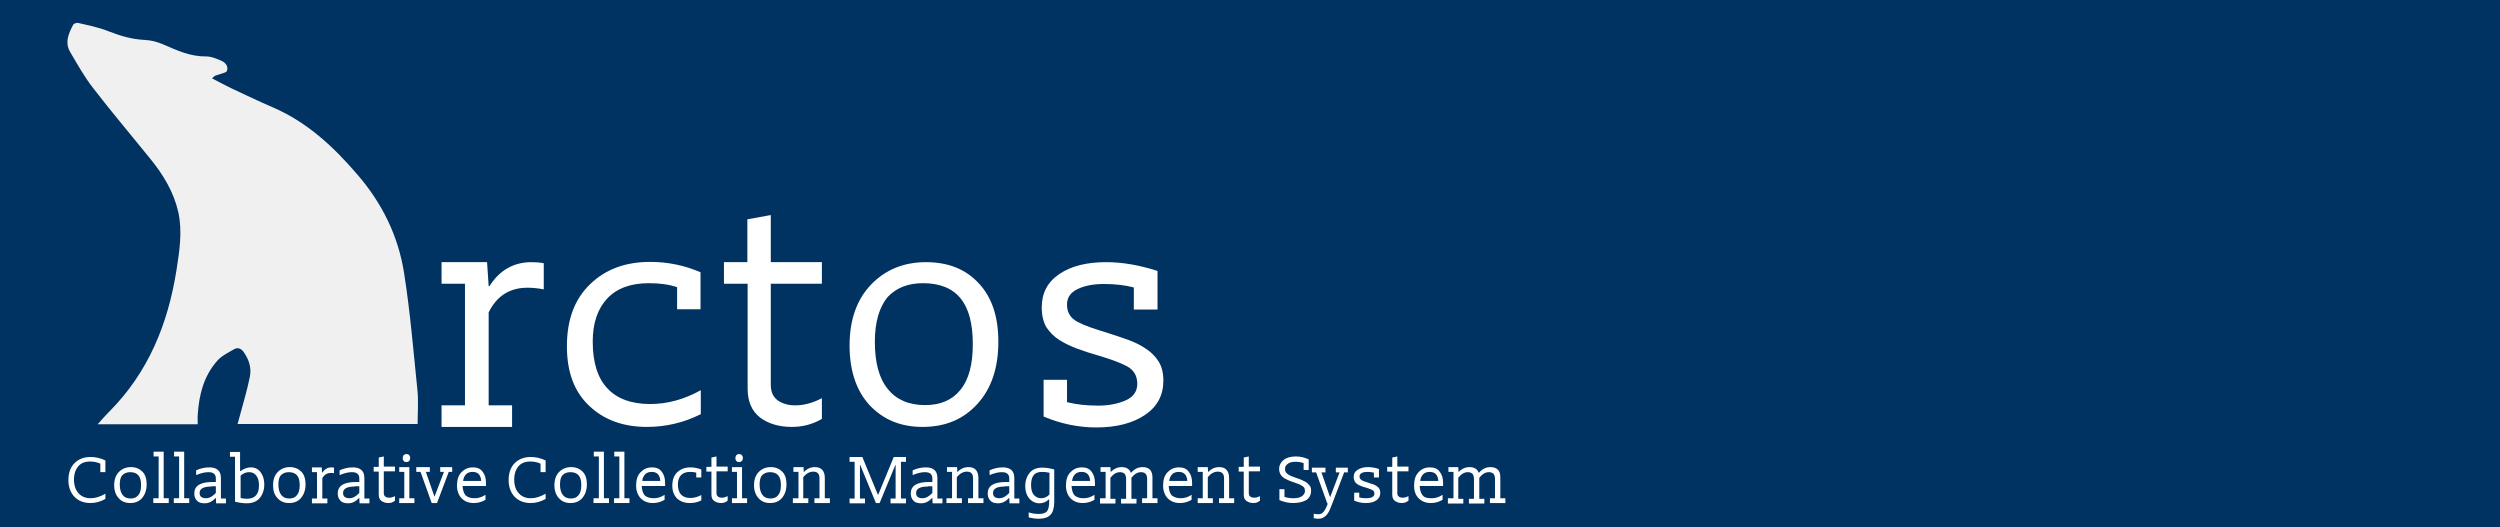
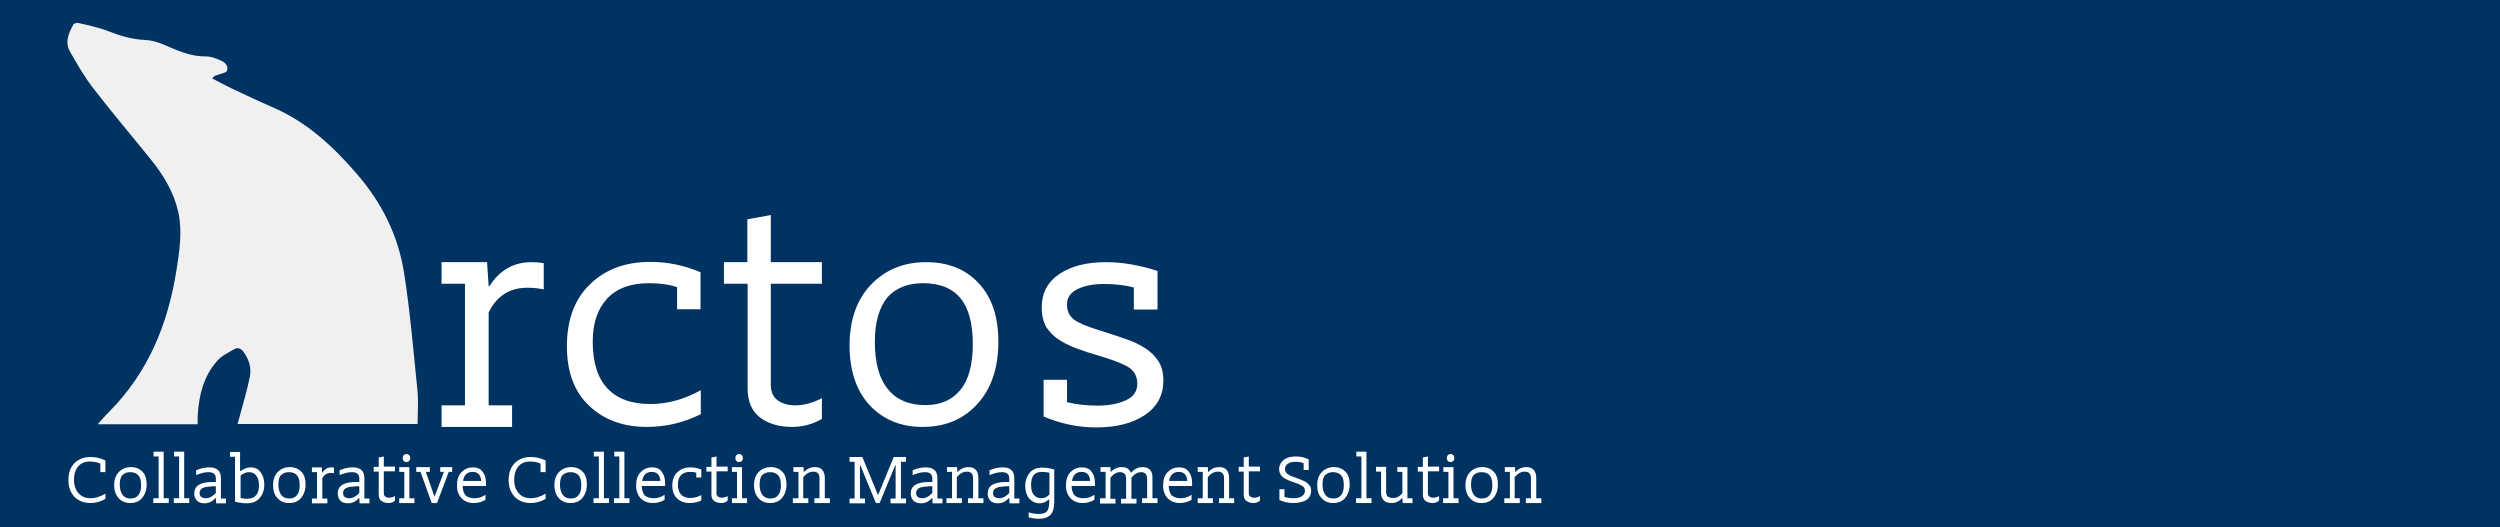
<svg xmlns="http://www.w3.org/2000/svg" version="1.1" x="0px" y="0px" viewBox="0 0 939.3 197.7" enable-background="new 0 0 939.3 197.7" xml:space="preserve">
  <g id="Arctos_Bear">
    <g>
      <g id="XMLID_1_">
        <g>
          <path fill="#003262" d="M952.5-8.5c0,71,0,142,0,213c-320,0-640,0-960,0c0-71,0-142,0-213C312.5-8.5,632.5-8.5,952.5-8.5z       M157.4,159.8c0-4.7,0.4-9.2-0.1-13.6c-1.5-14.6-2.7-29.3-5-43.8c-2.2-14-8.4-26.4-17.7-37.2c-9-10.3-18.8-19.6-31.6-25.2      c-5.4-2.4-10.8-4.9-16.1-7.4c-2.2-1-4.3-2.2-6.4-3.3c0.6-0.6,1.1-0.5,1.5-0.7c1.3-0.5,3.4-0.8,3.7-1.7c0.8-2-0.5-3.8-2.5-4.6      c-1.8-0.8-3.8-1.6-5.7-1.6c-5.7,0.1-10.7-2.2-15.8-4.4c-2.3-1-4.9-1.7-7.3-1.8c-4.7-0.2-9.1-1.4-13.4-3.2      c-3.7-1.5-7.8-2.2-11.7-3.2c-0.7-0.2-1.9,0.3-2.2,0.9c-1.8,3.4-3.4,7.1-1.1,10.9c2.8,4.6,5.4,9.3,8.6,13.5      c7,9,14.4,17.8,21.5,26.7c4.7,5.9,8.7,12.3,10.4,19.8c1.6,7.3,0.5,14.5-0.7,21.7c-3.2,20.1-10.5,38.1-25.1,52.8      c-1.8,1.8-3.4,3.7-5.1,5.6c13.2,0,26.2,0,39.2,0c0-1.7-0.1-3,0-4.2c0.4-7.3,2.2-14.1,7.1-19.7c1.6-1.8,4-3,6.2-4.3      c1.3-0.8,2.4-0.2,3.2,1.1c1.7,2.6,2.7,5.6,2.1,8.6c-1.1,5-2.5,9.9-3.8,14.8c-0.3,1.1-0.6,2.2-1,3.6      C111.7,159.8,134.5,159.8,157.4,159.8z" />
        </g>
        <g>
          <path fill="none" stroke="#000000" stroke-miterlimit="10" d="M-7.5,204.5c0-71,0-142,0-213c320,0,640,0,960,0c0,71,0,142,0,213      C632.5,204.5,312.5,204.5-7.5,204.5z" />
          <path fill="none" stroke="#003262" stroke-miterlimit="10" d="M157.4,159.8c-22.9,0-45.7,0-68.8,0c0.4-1.4,0.7-2.5,1-3.6      c1.3-4.9,2.8-9.8,3.8-14.8c0.6-3.1-0.3-6-2.1-8.6c-0.8-1.3-1.9-1.9-3.2-1.1c-2.2,1.3-4.6,2.4-6.2,4.3      c-4.9,5.6-6.6,12.4-7.1,19.7c-0.1,1.3,0,2.6,0,4.2c-13,0-26,0-39.2,0c1.7-1.9,3.3-3.8,5.1-5.6c14.6-14.7,21.9-32.7,25.1-52.8      c1.1-7.2,2.3-14.4,0.7-21.7c-1.7-7.5-5.6-13.9-10.4-19.8C49,51.2,41.6,42.5,34.6,33.4c-3.3-4.2-5.9-8.9-8.6-13.5      c-2.3-3.8-0.8-7.4,1.1-10.9c0.3-0.6,1.6-1,2.2-0.9c3.9,0.9,8,1.7,11.7,3.2c4.4,1.7,8.7,3,13.4,3.2c2.5,0.1,5,0.8,7.3,1.8      c5.1,2.2,10,4.5,15.8,4.4c1.9,0,3.9,0.8,5.7,1.6c2,0.8,3.3,2.6,2.5,4.6c-0.4,0.9-2.4,1.2-3.7,1.7c-0.4,0.2-0.9,0.1-1.5,0.7      c2.1,1.1,4.3,2.3,6.4,3.3c5.3,2.5,10.7,5.1,16.1,7.4c12.8,5.6,22.7,14.8,31.6,25.2c9.3,10.7,15.5,23.2,17.7,37.2      c2.3,14.5,3.5,29.2,5,43.8C157.8,150.6,157.4,155.1,157.4,159.8z" />
        </g>
      </g>
    </g>
  </g>
  <g id="rctos">
    <g>
      <path fill="#FFFFFF" d="M204.2,108.7c-2.1-0.4-4.1-0.6-6-0.6c-6.7,0-11.6,3.1-14.6,9.3v34.9h8.8v8.1h-26.5v-8.1h8.8v-45.7h-8.8    v-8.1h17.1l0.6,9h0.3c3.8-6,9.1-9,15.8-9c1.5,0,3,0.1,4.6,0.4V108.7z" />
      <path fill="#FFFFFF" d="M263.1,155.7c-6.2,3.1-12.9,4.7-20.1,4.7c-8.9,0-16.2-2.7-21.7-8c-5.6-5.3-8.3-12.7-8.3-22.3    c0-10,2.9-17.8,8.8-23.4c5.8-5.6,13.3-8.3,22.5-8.3c6.6,0,12.9,1.3,18.9,3.9v13.9h-8.8v-8.3c-2.9-1-6.4-1.5-10.6-1.5    c-6.8,0-12,1.9-15.6,5.7c-3.6,3.8-5.5,9.2-5.5,16.2c0,7.8,1.8,13.7,5.5,17.6c3.6,3.9,9,5.9,16.1,5.9c6.4,0,12.7-1.7,19-5.2V155.7z    " />
      <path fill="#FFFFFF" d="M297.5,160.4c-4.8,0-8.8-1.2-11.9-3.5c-3.1-2.4-4.7-6-4.7-10.9v-39.4H272v-8.1h8.8V82.4l8.8-1.6v17.7h19.2    v8.1h-19.2v37.9c0,2.8,0.9,4.7,2.7,6c1.8,1.2,3.9,1.8,6.5,1.8c3.2,0,6.6-0.9,10-2.7v7.8C305.2,159.5,301.4,160.4,297.5,160.4z" />
      <path fill="#FFFFFF" d="M319.2,129.8c0-9.6,2.7-17.3,8.1-22.9c5.4-5.6,12.3-8.4,20.6-8.4c8.3,0,14.9,2.6,19.8,7.9    c5,5.3,7.4,12.6,7.4,22c0,9.8-2.6,17.6-7.9,23.4c-5.3,5.8-12.1,8.6-20.6,8.6c-8.3,0-14.9-2.8-20-8.3    C321.7,146.7,319.2,139.2,319.2,129.8z M328.7,128.4c0,7.9,1.6,13.8,4.9,17.8c3.2,4,7.9,6,14,6c5.8,0,10.2-1.9,13.3-5.8    c3.1-3.8,4.6-9.5,4.6-17.1c0-7.7-1.5-13.4-4.6-17.2c-3.1-3.8-7.8-5.7-14.1-5.7c-5.6,0-10,1.7-13.3,5.2    C330.4,115.4,328.7,120.9,328.7,128.4z" />
      <path fill="#FFFFFF" d="M391.4,115.5c0-5.4,2.2-9.6,6.7-12.6c4.5-3,10.3-4.4,17.5-4.4c6.1,0,12.5,1.1,19.3,3.3v14.5H426V108    c-3.4-0.9-7.2-1.3-11.2-1.3c-3.9,0-7.2,0.6-9.9,1.9s-4,3.2-4,5.8c0,1.6,0.3,2.8,1,3.9c0.6,1,1.6,1.9,2.9,2.6    c1.3,0.7,2.9,1.4,4.9,2.1c2,0.7,4.2,1.4,6.8,2.2c2.5,0.8,4.9,1.6,7.4,2.5c2.5,0.9,4.7,2,6.6,3.3c2,1.3,3.6,2.9,4.8,4.8    c1.2,1.9,1.8,4.3,1.8,7.2c0,5.5-2.3,9.8-6.9,12.9c-4.6,3.1-10.7,4.7-18.3,4.7c-6.8,0-13.4-1.4-19.8-4.1v-13.8h8.8v8.4    c3.6,0.9,7.5,1.3,11.6,1.3c4.1,0,7.6-0.7,10.5-2c2.9-1.3,4.3-3.4,4.3-6.2c0-3-1.3-5.2-3.9-6.6c-2.6-1.4-6.3-2.7-11-4.1    c-2.5-0.7-4.9-1.5-7.4-2.4c-2.5-0.9-4.8-2-6.9-3.3c-2.1-1.3-3.7-3-5-4.9C392,120.9,391.4,118.5,391.4,115.5z" />
    </g>
  </g>
  <g id="CCMS">
    <g>
      <path fill="#FFFFFF" d="M39.7,187.4c-1.9,1.1-3.8,1.6-5.7,1.6c-2.5,0-4.5-0.8-6-2.3c-1.5-1.6-2.3-3.7-2.3-6.3    c0-2.8,0.8-4.9,2.3-6.4c1.5-1.5,3.5-2.3,6-2.3c1.9,0,3.7,0.4,5.6,1.3v4.4h-1.9v-3.2c-1.1-0.5-2.4-0.8-3.8-0.8    c-2,0-3.5,0.6-4.5,1.8c-1,1.2-1.6,2.8-1.6,5c0,2.2,0.6,3.9,1.7,5.1c1.1,1.3,2.7,1.9,4.6,1.9c1.7,0,3.6-0.6,5.5-1.7V187.4z" />
      <path fill="#FFFFFF" d="M42.9,182.3c0-2.1,0.6-3.8,1.8-5c1.2-1.2,2.7-1.8,4.5-1.8c1.8,0,3.2,0.6,4.3,1.7c1.1,1.1,1.6,2.7,1.6,4.8    c0,2.1-0.6,3.8-1.7,5.1c-1.1,1.3-2.6,1.9-4.5,1.9c-1.8,0-3.2-0.6-4.3-1.8C43.5,186,42.9,184.4,42.9,182.3z M45,182.1    c0,1.7,0.4,3,1.1,3.9c0.7,0.9,1.7,1.3,3,1.3c1.3,0,2.2-0.4,2.9-1.3c0.7-0.8,1-2.1,1-3.7c0-1.7-0.3-2.9-1-3.7    c-0.7-0.8-1.7-1.2-3.1-1.2c-1.2,0-2.2,0.4-2.9,1.1S45,180.4,45,182.1z" />
      <path fill="#FFFFFF" d="M57.7,187.2h1.9v-15.7h-1.9v-1.8h3.8v17.5h1.9v1.8h-5.8V187.2z" />
      <path fill="#FFFFFF" d="M65.4,187.2h1.9v-15.7h-1.9v-1.8h3.8v17.5h1.9v1.8h-5.8V187.2z" />
      <path fill="#FFFFFF" d="M73.7,176.7c1.6-0.7,3.2-1.1,4.9-1.1c1.5,0,2.5,0.3,3.3,1s1.1,1.7,1.1,3.2v7.5h1.9v1.8h-3.7l-0.1-2H81    c-1.2,1.3-2.5,2-4.1,2c-1.3,0-2.3-0.3-2.9-1c-0.7-0.7-1-1.6-1-2.7c0-2.9,2.3-4.3,6.8-4.3h1.3v-1.3c0-0.8-0.2-1.4-0.7-1.8    c-0.4-0.4-1.1-0.6-2.1-0.6c-1.4,0-2.9,0.4-4.6,1.1V176.7z M79.4,182.8c-2.9,0-4.4,0.8-4.4,2.4c0,0.7,0.2,1.2,0.6,1.5    c0.4,0.3,1,0.5,1.7,0.5c1.4,0,2.6-0.7,3.8-2v-2.5H79.4z" />
      <path fill="#FFFFFF" d="M90.4,177L90.4,177c1.2-0.9,2.5-1.4,3.8-1.4c1.6,0,2.8,0.6,3.7,1.8s1.4,2.7,1.4,4.6c0,2.1-0.6,3.8-1.7,5.1    c-1.1,1.3-2.7,2-4.9,2c-1.3,0-2.8-0.2-4.4-0.6v-16.9h-1.9v-1.8h3.8V177z M90.4,187.1c0.8,0.2,1.5,0.3,2.3,0.3    c1.6,0,2.7-0.4,3.5-1.3s1.1-2.1,1.1-3.8c0-1.5-0.3-2.7-1-3.6c-0.7-0.9-1.6-1.3-2.7-1.3s-2.2,0.4-3.2,1.3V187.1z" />
      <path fill="#FFFFFF" d="M102.6,182.3c0-2.1,0.6-3.8,1.8-5c1.2-1.2,2.7-1.8,4.5-1.8c1.8,0,3.2,0.6,4.3,1.7c1.1,1.1,1.6,2.7,1.6,4.8    c0,2.1-0.6,3.8-1.7,5.1c-1.1,1.3-2.6,1.9-4.5,1.9c-1.8,0-3.2-0.6-4.3-1.8C103.1,186,102.6,184.4,102.6,182.3z M104.6,182.1    c0,1.7,0.4,3,1.1,3.9c0.7,0.9,1.7,1.3,3,1.3c1.3,0,2.2-0.4,2.9-1.3c0.7-0.8,1-2.1,1-3.7c0-1.7-0.3-2.9-1-3.7    c-0.7-0.8-1.7-1.2-3.1-1.2c-1.2,0-2.2,0.4-2.9,1.1S104.6,180.4,104.6,182.1z" />
      <path fill="#FFFFFF" d="M125.6,177.8c-0.4-0.1-0.9-0.1-1.3-0.1c-1.5,0-2.5,0.7-3.2,2v7.6h1.9v1.8h-5.8v-1.8h1.9v-9.9h-1.9v-1.8    h3.7l0.1,2h0.1c0.8-1.3,2-2,3.4-2c0.3,0,0.7,0,1,0.1V177.8z" />
      <path fill="#FFFFFF" d="M127.6,176.7c1.6-0.7,3.2-1.1,4.9-1.1c1.5,0,2.5,0.3,3.3,1s1.1,1.7,1.1,3.2v7.5h1.9v1.8h-3.7l-0.1-2h-0.1    c-1.2,1.3-2.5,2-4.1,2c-1.3,0-2.3-0.3-2.9-1c-0.7-0.7-1-1.6-1-2.7c0-2.9,2.3-4.3,6.8-4.3h1.3v-1.3c0-0.8-0.2-1.4-0.7-1.8    c-0.4-0.4-1.1-0.6-2.1-0.6c-1.4,0-2.9,0.4-4.6,1.1V176.7z M133.3,182.8c-2.9,0-4.4,0.8-4.4,2.4c0,0.7,0.2,1.2,0.6,1.5    c0.4,0.3,1,0.5,1.7,0.5c1.4,0,2.6-0.7,3.8-2v-2.5H133.3z" />
      <path fill="#FFFFFF" d="M145.9,189c-1,0-1.9-0.3-2.6-0.8c-0.7-0.5-1-1.3-1-2.4v-8.6h-1.9v-1.8h1.9v-3.5l1.9-0.4v3.8h4.2v1.8h-4.2    v8.2c0,0.6,0.2,1,0.6,1.3c0.4,0.3,0.9,0.4,1.4,0.4c0.7,0,1.4-0.2,2.2-0.6v1.7C147.6,188.8,146.8,189,145.9,189z" />
      <path fill="#FFFFFF" d="M150,187.2h1.9v-9.9H150v-1.8h3.8v11.7h1.9v1.8H150V187.2z M151.3,172.2c0-0.5,0.1-0.9,0.4-1.2    c0.3-0.3,0.6-0.4,1-0.4s0.8,0.1,1,0.4c0.3,0.3,0.4,0.6,0.4,1.1c0,0.5-0.1,0.8-0.4,1.1c-0.3,0.3-0.6,0.4-1,0.4s-0.8-0.1-1-0.4    C151.4,172.9,151.3,172.6,151.3,172.2z" />
      <path fill="#FFFFFF" d="M164.2,189h-2l-4.2-11.7h-1.6v-1.8h5.1v1.8H160l3.2,9.2h0.1l3.5-9.2h-1.4v-1.8h4.5v1.8h-1.3L164.2,189z" />
      <path fill="#FFFFFF" d="M178.3,187.2c1.4,0,2.8-0.4,4.1-1.3v1.9c-1.4,0.8-2.8,1.2-4.4,1.2c-1.9,0-3.4-0.6-4.6-1.8    c-1.1-1.2-1.7-2.8-1.7-4.7c0-2.2,0.5-3.9,1.7-5.1s2.5-1.8,4.3-1.8c1.6,0,2.8,0.5,3.6,1.6c0.9,1.1,1.3,2.5,1.3,4.4v1h-8.8    c0.1,1.5,0.4,2.6,1.1,3.5C175.7,186.8,176.8,187.2,178.3,187.2z M180.8,180.8c-0.1-2.3-1.2-3.5-3.2-3.5c-1.1,0-1.9,0.3-2.5,0.9    c-0.6,0.6-1,1.5-1.1,2.5H180.8z" />
      <path fill="#FFFFFF" d="M205.1,187.4c-1.9,1.1-3.8,1.6-5.7,1.6c-2.5,0-4.5-0.8-6-2.3c-1.5-1.6-2.3-3.7-2.3-6.3    c0-2.8,0.8-4.9,2.3-6.4c1.5-1.5,3.5-2.3,6-2.3c1.9,0,3.7,0.4,5.6,1.3v4.4h-1.9v-3.2c-1.1-0.5-2.4-0.8-3.8-0.8    c-2,0-3.5,0.6-4.5,1.8c-1,1.2-1.6,2.8-1.6,5c0,2.2,0.6,3.9,1.7,5.1c1.1,1.3,2.7,1.9,4.6,1.9c1.7,0,3.6-0.6,5.5-1.7V187.4z" />
      <path fill="#FFFFFF" d="M208.3,182.3c0-2.1,0.6-3.8,1.8-5c1.2-1.2,2.7-1.8,4.5-1.8c1.8,0,3.2,0.6,4.3,1.7c1.1,1.1,1.6,2.7,1.6,4.8    c0,2.1-0.6,3.8-1.7,5.1c-1.1,1.3-2.6,1.9-4.5,1.9c-1.8,0-3.2-0.6-4.3-1.8C208.9,186,208.3,184.4,208.3,182.3z M210.4,182.1    c0,1.7,0.4,3,1.1,3.9c0.7,0.9,1.7,1.3,3,1.3c1.3,0,2.2-0.4,2.9-1.3c0.7-0.8,1-2.1,1-3.7c0-1.7-0.3-2.9-1-3.7    c-0.7-0.8-1.7-1.2-3.1-1.2c-1.2,0-2.2,0.4-2.9,1.1S210.4,180.4,210.4,182.1z" />
      <path fill="#FFFFFF" d="M223.1,187.2h1.9v-15.7h-1.9v-1.8h3.8v17.5h1.9v1.8h-5.8V187.2z" />
      <path fill="#FFFFFF" d="M230.8,187.2h1.9v-15.7h-1.9v-1.8h3.8v17.5h1.9v1.8h-5.8V187.2z" />
      <path fill="#FFFFFF" d="M245.6,187.2c1.4,0,2.8-0.4,4.1-1.3v1.9c-1.4,0.8-2.8,1.2-4.4,1.2c-1.9,0-3.4-0.6-4.6-1.8    c-1.1-1.2-1.7-2.8-1.7-4.7c0-2.2,0.5-3.9,1.7-5.1s2.5-1.8,4.3-1.8c1.6,0,2.8,0.5,3.6,1.6c0.9,1.1,1.3,2.5,1.3,4.4v1h-8.8    c0.1,1.5,0.4,2.6,1.1,3.5C243,186.8,244.1,187.2,245.6,187.2z M248.1,180.8c-0.1-2.3-1.2-3.5-3.2-3.5c-1.1,0-1.9,0.3-2.5,0.9    c-0.6,0.6-1,1.5-1.1,2.5H248.1z" />
      <path fill="#FFFFFF" d="M263.5,188c-1.3,0.7-2.8,1-4.4,1c-1.9,0-3.5-0.6-4.7-1.7c-1.2-1.2-1.8-2.8-1.8-4.8c0-2.2,0.6-3.9,1.9-5.1    s2.9-1.8,4.9-1.8c1.4,0,2.8,0.3,4.1,0.8v3h-1.9v-1.8c-0.6-0.2-1.4-0.3-2.3-0.3c-1.5,0-2.6,0.4-3.4,1.2c-0.8,0.8-1.2,2-1.2,3.5    c0,1.7,0.4,3,1.2,3.8c0.8,0.9,2,1.3,3.5,1.3c1.4,0,2.8-0.4,4.1-1.1V188z" />
      <path fill="#FFFFFF" d="M270.9,189c-1,0-1.9-0.3-2.6-0.8c-0.7-0.5-1-1.3-1-2.4v-8.6h-1.9v-1.8h1.9v-3.5l1.9-0.4v3.8h4.2v1.8h-4.2    v8.2c0,0.6,0.2,1,0.6,1.3c0.4,0.3,0.9,0.4,1.4,0.4c0.7,0,1.4-0.2,2.2-0.6v1.7C272.6,188.8,271.8,189,270.9,189z" />
      <path fill="#FFFFFF" d="M275,187.2h1.9v-9.9H275v-1.8h3.8v11.7h1.9v1.8H275V187.2z M276.3,172.2c0-0.5,0.1-0.9,0.4-1.2    c0.3-0.3,0.6-0.4,1-0.4s0.8,0.1,1,0.4c0.3,0.3,0.4,0.6,0.4,1.1c0,0.5-0.1,0.8-0.4,1.1c-0.3,0.3-0.6,0.4-1,0.4s-0.8-0.1-1-0.4    C276.4,172.9,276.3,172.6,276.3,172.2z" />
      <path fill="#FFFFFF" d="M283.3,182.3c0-2.1,0.6-3.8,1.8-5c1.2-1.2,2.7-1.8,4.5-1.8c1.8,0,3.2,0.6,4.3,1.7c1.1,1.1,1.6,2.7,1.6,4.8    c0,2.1-0.6,3.8-1.7,5.1c-1.1,1.3-2.6,1.9-4.5,1.9c-1.8,0-3.2-0.6-4.3-1.8C283.9,186,283.3,184.4,283.3,182.3z M285.4,182.1    c0,1.7,0.4,3,1.1,3.9c0.7,0.9,1.7,1.3,3,1.3c1.3,0,2.2-0.4,2.9-1.3c0.7-0.8,1-2.1,1-3.7c0-1.7-0.3-2.9-1-3.7    c-0.7-0.8-1.7-1.2-3.1-1.2c-1.2,0-2.2,0.4-2.9,1.1S285.4,180.4,285.4,182.1z" />
      <path fill="#FFFFFF" d="M298.1,187.2h1.9v-9.9h-1.9v-1.8h3.8l0.1,1.9h0c1.2-1.3,2.6-1.9,4.2-1.9c1.3,0,2.2,0.4,2.8,1.1    c0.6,0.7,0.9,1.7,0.9,3v7.6h1.9v1.8h-5.8v-1.8h1.9v-7.4c0-1-0.2-1.6-0.6-2c-0.4-0.4-1-0.6-1.7-0.6c-1.4,0-2.7,0.7-3.8,2.1v7.9h1.9    v1.8h-5.8V187.2z" />
      <path fill="#FFFFFF" d="M330,185.8l5.8-14.1h4.6v1.8h-1.9v13.8h1.9v1.8h-5.8v-1.8h1.9v-12.6h-0.1l-5.9,14.3h-1.4l-5.9-14.3h-0.1    v12.6h1.9v1.8h-5.8v-1.8h1.9v-13.8h-1.9v-1.8h4.8l5.8,14.1H330z" />
      <path fill="#FFFFFF" d="M342.9,176.7c1.6-0.7,3.2-1.1,4.9-1.1c1.5,0,2.5,0.3,3.3,1s1.1,1.7,1.1,3.2v7.5h1.9v1.8h-3.7l-0.1-2h-0.1    c-1.2,1.3-2.5,2-4.1,2c-1.3,0-2.3-0.3-2.9-1c-0.7-0.7-1-1.6-1-2.7c0-2.9,2.3-4.3,6.8-4.3h1.3v-1.3c0-0.8-0.2-1.4-0.7-1.8    c-0.4-0.4-1.1-0.6-2.1-0.6c-1.4,0-2.9,0.4-4.6,1.1V176.7z M348.6,182.8c-2.9,0-4.4,0.8-4.4,2.4c0,0.7,0.2,1.2,0.6,1.5    c0.4,0.3,1,0.5,1.7,0.5c1.4,0,2.6-0.7,3.8-2v-2.5H348.6z" />
      <path fill="#FFFFFF" d="M355.8,187.2h1.9v-9.9h-1.9v-1.8h3.8l0.1,1.9h0c1.2-1.3,2.6-1.9,4.2-1.9c1.3,0,2.2,0.4,2.8,1.1    c0.6,0.7,0.9,1.7,0.9,3v7.6h1.9v1.8h-5.8v-1.8h1.9v-7.4c0-1-0.2-1.6-0.6-2c-0.4-0.4-1-0.6-1.7-0.6c-1.4,0-2.7,0.7-3.8,2.1v7.9h1.9    v1.8h-5.8V187.2z" />
      <path fill="#FFFFFF" d="M371.8,176.7c1.6-0.7,3.2-1.1,4.9-1.1c1.5,0,2.5,0.3,3.3,1s1.1,1.7,1.1,3.2v7.5h1.9v1.8h-3.7l-0.1-2h-0.1    c-1.2,1.3-2.5,2-4.1,2c-1.3,0-2.3-0.3-2.9-1c-0.7-0.7-1-1.6-1-2.7c0-2.9,2.3-4.3,6.8-4.3h1.3v-1.3c0-0.8-0.2-1.4-0.7-1.8    c-0.4-0.4-1.1-0.6-2.1-0.6c-1.4,0-2.9,0.4-4.6,1.1V176.7z M377.5,182.8c-2.9,0-4.4,0.8-4.4,2.4c0,0.7,0.2,1.2,0.6,1.5    c0.4,0.3,1,0.5,1.7,0.5c1.4,0,2.6-0.7,3.8-2v-2.5H377.5z" />
      <path fill="#FFFFFF" d="M394.2,188.5v-0.9h-0.1c-1,1-2.2,1.5-3.5,1.5c-1.6,0-2.8-0.6-3.9-1.8c-1-1.2-1.5-2.8-1.5-4.6    c0-2.1,0.6-3.8,1.7-5.1c1.1-1.3,2.7-1.9,4.7-1.9c1.3,0,2.8,0.2,4.5,0.7v12.2c0,2.2-0.5,3.9-1.4,4.8c-0.9,1-2.4,1.5-4.4,1.5    c-1.3,0-2.6-0.2-3.8-0.5v-1.9c1.2,0.4,2.4,0.6,3.8,0.6c1.4,0,2.4-0.3,3-0.9C393.9,191.5,394.2,190.3,394.2,188.5z M394.2,177.6    c-0.9-0.2-1.8-0.3-2.7-0.3c-1.4,0-2.5,0.4-3.1,1.2c-0.7,0.8-1,2.1-1,3.7c0,1.6,0.3,2.9,1,3.7c0.7,0.8,1.6,1.3,2.8,1.3    c1.2,0,2.2-0.5,3.1-1.4V177.6z" />
      <path fill="#FFFFFF" d="M407.1,187.2c1.4,0,2.8-0.4,4.1-1.3v1.9c-1.4,0.8-2.8,1.2-4.4,1.2c-1.9,0-3.4-0.6-4.6-1.8    c-1.1-1.2-1.7-2.8-1.7-4.7c0-2.2,0.5-3.9,1.7-5.1s2.5-1.8,4.3-1.8c1.6,0,2.8,0.5,3.6,1.6c0.9,1.1,1.3,2.5,1.3,4.4v1h-8.8    c0.1,1.5,0.4,2.6,1.1,3.5C404.5,186.8,405.6,187.2,407.1,187.2z M409.6,180.8c-0.1-2.3-1.2-3.5-3.2-3.5c-1.1,0-1.9,0.3-2.5,0.9    c-0.6,0.6-1,1.5-1.1,2.5H409.6z" />
      <path fill="#FFFFFF" d="M413.5,187.2h1.9v-9.9h-1.9v-1.8h3.7l0.1,1.8h0.1c1.1-1.2,2.5-1.8,4.1-1.8c1.7,0,2.8,0.7,3.4,2.1h0.1    c1.2-1.4,2.6-2.1,4.3-2.1c1.2,0,2.1,0.3,2.8,1c0.6,0.7,0.9,1.6,0.9,2.9v7.8h1.9v1.8h-5.8v-1.8h1.9V180c0-0.9-0.2-1.6-0.6-2    c-0.4-0.4-1-0.6-1.7-0.6c-1.3,0-2.5,0.7-3.6,2.1v7.9h1.9v1.8h-5.8v-1.8h1.9V180c0-0.9-0.2-1.6-0.6-2c-0.4-0.4-1-0.6-1.7-0.6    c-1.3,0-2.5,0.7-3.6,2.1v7.9h1.9v1.8h-5.8V187.2z" />
      <path fill="#FFFFFF" d="M443.6,187.2c1.4,0,2.8-0.4,4.1-1.3v1.9c-1.4,0.8-2.8,1.2-4.4,1.2c-1.9,0-3.4-0.6-4.6-1.8    c-1.1-1.2-1.7-2.8-1.7-4.7c0-2.2,0.5-3.9,1.7-5.1s2.5-1.8,4.3-1.8c1.6,0,2.8,0.5,3.6,1.6c0.9,1.1,1.3,2.5,1.3,4.4v1h-8.8    c0.1,1.5,0.4,2.6,1.1,3.5C441.1,186.8,442.2,187.2,443.6,187.2z M446.1,180.8c-0.1-2.3-1.2-3.5-3.2-3.5c-1.1,0-1.9,0.3-2.5,0.9    c-0.6,0.6-1,1.5-1.1,2.5H446.1z" />
      <path fill="#FFFFFF" d="M450,187.2h1.9v-9.9H450v-1.8h3.8l0.1,1.9h0c1.2-1.3,2.6-1.9,4.2-1.9c1.3,0,2.2,0.4,2.8,1.1    c0.6,0.7,0.9,1.7,0.9,3v7.6h1.9v1.8H458v-1.8h1.9v-7.4c0-1-0.2-1.6-0.6-2c-0.4-0.4-1-0.6-1.7-0.6c-1.4,0-2.7,0.7-3.8,2.1v7.9h1.9    v1.8H450V187.2z" />
      <path fill="#FFFFFF" d="M470.9,189c-1,0-1.9-0.3-2.6-0.8s-1-1.3-1-2.4v-8.6h-1.9v-1.8h1.9v-3.5l1.9-0.4v3.8h4.2v1.8h-4.2v8.2    c0,0.6,0.2,1,0.6,1.3c0.4,0.3,0.9,0.4,1.4,0.4c0.7,0,1.4-0.2,2.2-0.6v1.7C472.6,188.8,471.8,189,470.9,189z" />
      <path fill="#FFFFFF" d="M485.8,189c-1.7,0-3.4-0.4-5.1-1.1v-4.1h1.9v2.9c1,0.3,2.1,0.5,3.5,0.5c1.3,0,2.4-0.3,3.1-0.8    s1.1-1.2,1.1-1.9c0-0.4-0.1-0.8-0.2-1.1c-0.2-0.3-0.4-0.6-0.8-0.8c-0.3-0.2-0.8-0.5-1.3-0.7c-0.5-0.2-1.2-0.4-1.9-0.7    c-0.6-0.2-1.3-0.4-1.9-0.7s-1.3-0.6-1.8-0.9c-0.5-0.4-1-0.8-1.3-1.4c-0.3-0.5-0.5-1.2-0.5-2c0-1.4,0.6-2.5,1.7-3.4    c1.1-0.9,2.7-1.3,4.6-1.3c1.8,0,3.3,0.4,4.8,1.1v4h-1.9V174c-0.8-0.3-1.8-0.5-3.1-0.5c-1.3,0-2.3,0.3-2.9,0.8    c-0.7,0.5-1,1.1-1,1.9c0,0.5,0.1,0.9,0.3,1.2c0.2,0.3,0.5,0.6,0.8,0.8c0.4,0.2,0.8,0.5,1.3,0.7c0.5,0.2,1.2,0.4,1.9,0.7    c0.6,0.2,1.3,0.4,1.9,0.7c0.7,0.3,1.2,0.6,1.8,0.9c0.5,0.4,0.9,0.8,1.3,1.3s0.5,1.2,0.5,1.9c0,1.5-0.6,2.7-1.8,3.5    C489.5,188.6,487.9,189,485.8,189z" />
-       <path fill="#FFFFFF" d="M505.1,177.3l-4.5,11.8c-0.3,0.9-0.7,1.7-1,2.5c-0.3,0.7-0.7,1.3-1.1,1.8c-0.4,0.5-0.9,0.8-1.4,1.1    s-1.2,0.4-1.9,0.4c-0.5,0-1-0.1-1.6-0.2v-1.7c0.5,0.1,1,0.2,1.5,0.2c0.4,0,0.8,0,1-0.1c0.3-0.1,0.6-0.2,0.9-0.5    c0.3-0.3,0.6-0.7,0.9-1.2c0.3-0.5,0.6-1.3,1-2.2h-0.2l-4.2-11.7h-1.6v-1.8h5.1v1.8h-1.5l3.2,9.2h0.1l3.5-9.2h-1.4v-1.8h4.5v1.8    H505.1z" />
-       <path fill="#FFFFFF" d="M508.6,179.2c0-1.2,0.5-2.1,1.5-2.7c1-0.6,2.2-1,3.8-1c1.3,0,2.7,0.2,4.2,0.7v3.2h-1.9v-1.8    c-0.7-0.2-1.6-0.3-2.4-0.3c-0.9,0-1.6,0.1-2.1,0.4c-0.6,0.3-0.9,0.7-0.9,1.3c0,0.3,0.1,0.6,0.2,0.8s0.3,0.4,0.6,0.6    s0.6,0.3,1.1,0.5c0.4,0.1,0.9,0.3,1.5,0.5c0.5,0.2,1.1,0.4,1.6,0.5c0.5,0.2,1,0.4,1.4,0.7c0.4,0.3,0.8,0.6,1,1    c0.3,0.4,0.4,0.9,0.4,1.6c0,1.2-0.5,2.1-1.5,2.8c-1,0.7-2.3,1-4,1c-1.5,0-2.9-0.3-4.3-0.9v-3h1.9v1.8c0.8,0.2,1.6,0.3,2.5,0.3    s1.7-0.1,2.3-0.4c0.6-0.3,0.9-0.7,0.9-1.3c0-0.7-0.3-1.1-0.8-1.4c-0.6-0.3-1.4-0.6-2.4-0.9c-0.5-0.1-1.1-0.3-1.6-0.5    c-0.5-0.2-1-0.4-1.5-0.7c-0.4-0.3-0.8-0.6-1.1-1.1C508.8,180.4,508.6,179.9,508.6,179.2z" />
-       <path fill="#FFFFFF" d="M526.7,189c-1,0-1.9-0.3-2.6-0.8s-1-1.3-1-2.4v-8.6h-1.9v-1.8h1.9v-3.5l1.9-0.4v3.8h4.2v1.8H525v8.2    c0,0.6,0.2,1,0.6,1.3c0.4,0.3,0.9,0.4,1.4,0.4c0.7,0,1.4-0.2,2.2-0.6v1.7C528.4,188.8,527.5,189,526.7,189z" />
-       <path fill="#FFFFFF" d="M537.9,187.2c1.4,0,2.8-0.4,4.1-1.3v1.9c-1.4,0.8-2.8,1.2-4.4,1.2c-1.9,0-3.4-0.6-4.6-1.8    s-1.7-2.8-1.7-4.7c0-2.2,0.5-3.9,1.7-5.1c1.1-1.2,2.5-1.8,4.3-1.8c1.6,0,2.8,0.5,3.6,1.6c0.9,1.1,1.3,2.5,1.3,4.4v1h-8.8    c0.1,1.5,0.4,2.6,1.1,3.5S536.4,187.2,537.9,187.2z M540.4,180.8c-0.1-2.3-1.2-3.5-3.2-3.5c-1.1,0-1.9,0.3-2.5,0.9    c-0.6,0.6-1,1.5-1.1,2.5H540.4z" />
-       <path fill="#FFFFFF" d="M544.2,187.2h1.9v-9.9h-1.9v-1.8h3.7l0.1,1.8h0.1c1.1-1.2,2.5-1.8,4.1-1.8c1.7,0,2.8,0.7,3.4,2.1h0.1    c1.2-1.4,2.6-2.1,4.3-2.1c1.2,0,2.1,0.3,2.8,1s0.9,1.6,0.9,2.9v7.8h1.9v1.8h-5.8v-1.8h1.9V180c0-0.9-0.2-1.6-0.6-2    c-0.4-0.4-1-0.6-1.7-0.6c-1.3,0-2.5,0.7-3.6,2.1v7.9h1.9v1.8h-5.8v-1.8h1.9V180c0-0.9-0.2-1.6-0.6-2c-0.4-0.4-1-0.6-1.7-0.6    c-1.3,0-2.5,0.7-3.6,2.1v7.9h1.9v1.8h-5.8V187.2z" />
+       <path fill="#FFFFFF" d="M494.9,182.3c0-2.1,0.6-3.8,1.8-5c1.2-1.2,2.7-1.8,4.5-1.8c1.8,0,3.2,0.6,4.3,1.7c1.1,1.1,1.6,2.7,1.6,4.8    c0,2.1-0.6,3.8-1.7,5.1c-1.1,1.3-2.6,1.9-4.5,1.9c-1.8,0-3.2-0.6-4.3-1.8C495.4,186,494.9,184.4,494.9,182.3z M496.9,182.1    c0,1.7,0.4,3,1.1,3.9c0.7,0.9,1.7,1.3,3,1.3c1.3,0,2.2-0.4,2.9-1.3s1-2.1,1-3.7c0-1.7-0.3-2.9-1-3.7c-0.7-0.8-1.7-1.2-3.1-1.2    c-1.2,0-2.2,0.4-2.9,1.1S496.9,180.4,496.9,182.1z" />
+       <path fill="#FFFFFF" d="M509.6,187.2h1.9v-15.7h-1.9v-1.8h3.8v17.5h1.9v1.8h-5.8V187.2z" />
+       <path fill="#FFFFFF" d="M526.9,177.3H525v-1.8h3.8v11.7h1.9v1.8H527l-0.1-1.9h-0.1c-1,1.2-2.3,1.9-3.9,1.9c-1.3,0-2.3-0.3-3-1    s-1-1.6-1-2.9v-7.9H517v-1.8h3.8v9.2c0,1,0.2,1.7,0.7,2s1.1,0.5,1.8,0.5c1.5,0,2.6-0.6,3.6-1.8V177.3z" />
+       <path fill="#FFFFFF" d="M538.2,189c-1,0-1.9-0.3-2.6-0.8s-1-1.3-1-2.4v-8.6h-1.9v-1.8h1.9v-3.5l1.9-0.4v3.8h4.2v1.8h-4.2v8.2    c0,0.6,0.2,1,0.6,1.3c0.4,0.3,0.9,0.4,1.4,0.4c0.7,0,1.4-0.2,2.2-0.6v1.7C539.9,188.8,539.1,189,538.2,189z" />
+       <path fill="#FFFFFF" d="M542.3,187.2h1.9v-9.9h-1.9v-1.8h3.8v11.7h1.9v1.8h-5.8V187.2z M543.6,172.2c0-0.5,0.1-0.9,0.4-1.2    c0.3-0.3,0.6-0.4,1-0.4c0.4,0,0.8,0.1,1,0.4c0.3,0.3,0.4,0.6,0.4,1.1c0,0.5-0.1,0.8-0.4,1.1c-0.3,0.3-0.6,0.4-1,0.4    c-0.4,0-0.8-0.1-1-0.4C543.7,172.9,543.6,172.6,543.6,172.2z" />
+       <path fill="#FFFFFF" d="M550.6,182.3c0-2.1,0.6-3.8,1.8-5c1.2-1.2,2.7-1.8,4.5-1.8c1.8,0,3.2,0.6,4.3,1.7c1.1,1.1,1.6,2.7,1.6,4.8    c0,2.1-0.6,3.8-1.7,5.1c-1.1,1.3-2.6,1.9-4.5,1.9c-1.8,0-3.2-0.6-4.3-1.8C551.2,186,550.6,184.4,550.6,182.3z M552.7,182.1    c0,1.7,0.4,3,1.1,3.9c0.7,0.9,1.7,1.3,3,1.3c1.3,0,2.2-0.4,2.9-1.3s1-2.1,1-3.7c0-1.7-0.3-2.9-1-3.7c-0.7-0.8-1.7-1.2-3.1-1.2    c-1.2,0-2.2,0.4-2.9,1.1S552.7,180.4,552.7,182.1z" />
+       <path fill="#FFFFFF" d="M565.4,187.2h1.9v-9.9h-1.9v-1.8h3.8l0.1,1.9h0c1.2-1.3,2.6-1.9,4.2-1.9c1.3,0,2.2,0.4,2.8,1.1    c0.6,0.7,0.9,1.7,0.9,3v7.6h1.9v1.8h-5.8v-1.8h1.9v-7.4c0-1-0.2-1.6-0.6-2c-0.4-0.4-1-0.6-1.7-0.6c-1.4,0-2.7,0.7-3.8,2.1v7.9h1.9    v1.8h-5.8V187.2z" />
    </g>
  </g>
</svg>
